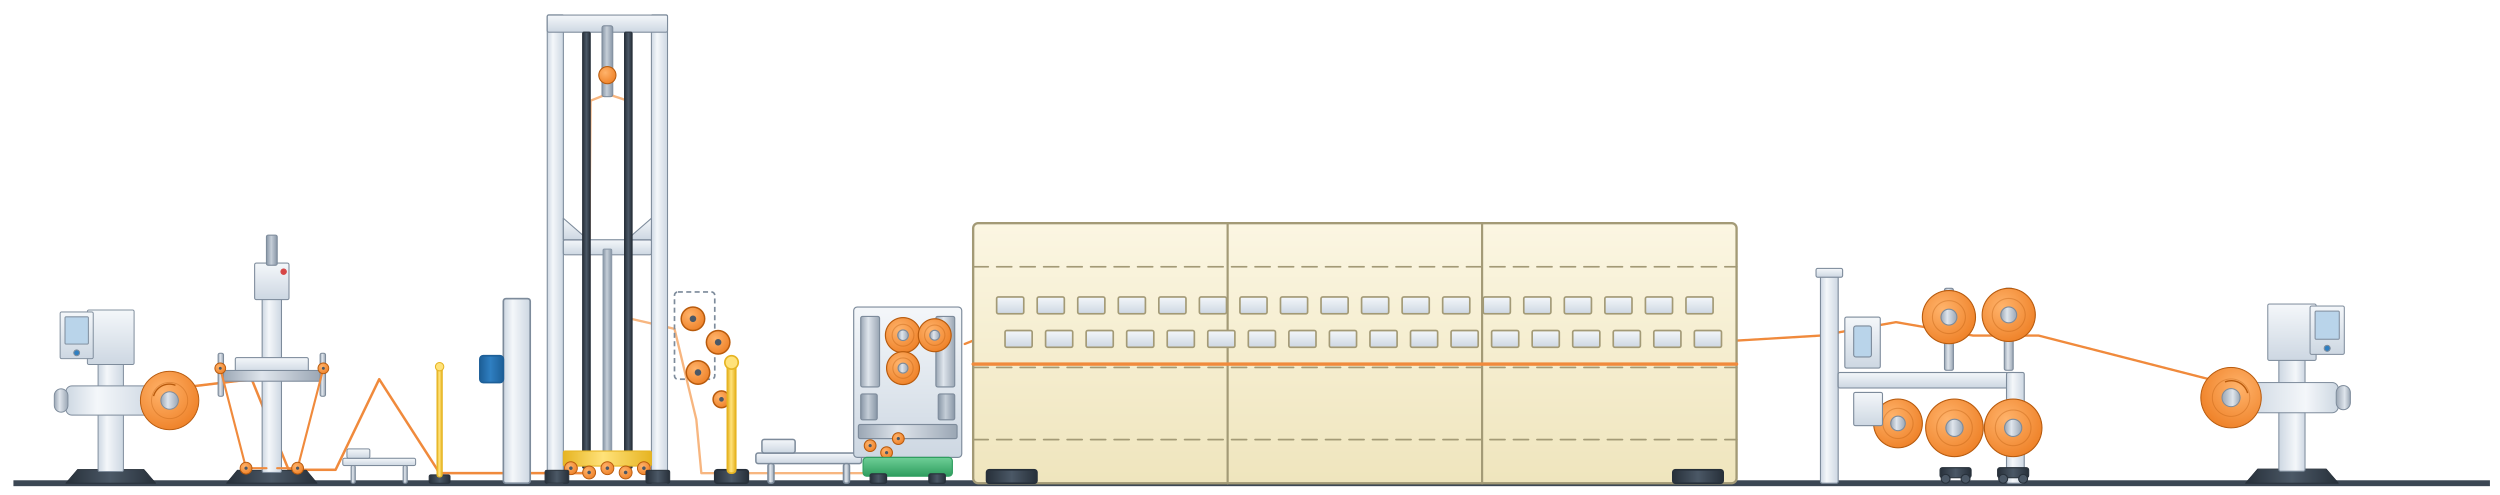
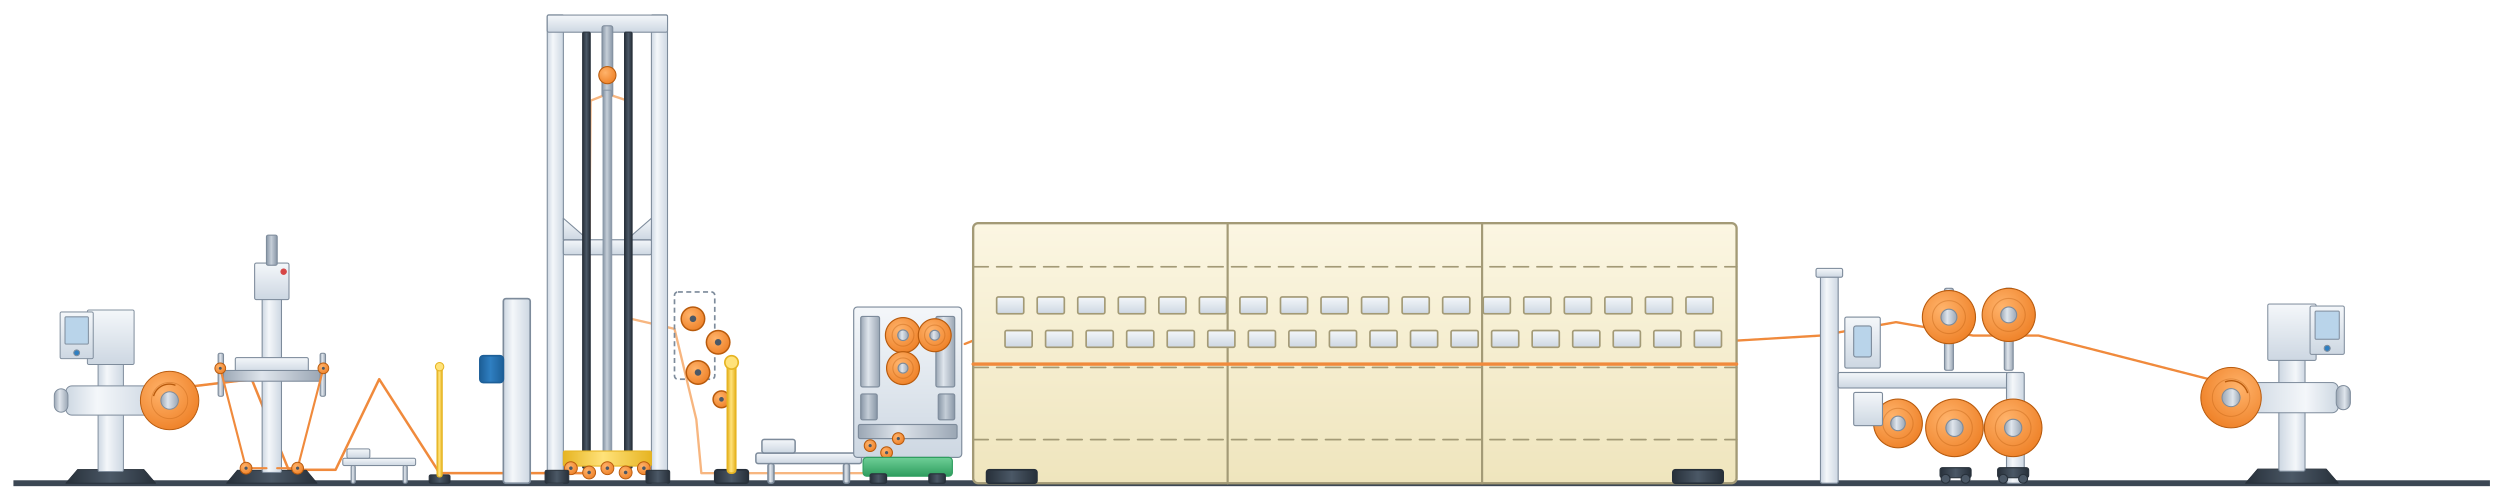
<svg xmlns="http://www.w3.org/2000/svg" viewBox="0 0 1490 295" width="1490" height="295">
  <defs>
    <linearGradient id="gBody" x1="0" y1="0" x2="0" y2="1">
      <stop offset="0" stop-color="#f4f7fa" />
      <stop offset="1" stop-color="#cdd7e2" />
    </linearGradient>
    <linearGradient id="gBodyH" x1="0" y1="0" x2="1" y2="0">
      <stop offset="0" stop-color="#cdd7e2" />
      <stop offset="0.35" stop-color="#f4f7fa" />
      <stop offset="1" stop-color="#cdd7e2" />
    </linearGradient>
    <linearGradient id="gSteel" x1="0" y1="0" x2="1" y2="0">
      <stop offset="0" stop-color="#9aa6b4" />
      <stop offset="0.4" stop-color="#dfe5ec" />
      <stop offset="1" stop-color="#9aa6b4" />
    </linearGradient>
    <linearGradient id="gRam" x1="0" y1="0" x2="1" y2="0">
      <stop offset="0" stop-color="#8896a6" />
      <stop offset="0.45" stop-color="#c5ced8" />
      <stop offset="1" stop-color="#8896a6" />
    </linearGradient>
    <linearGradient id="gDark" x1="0" y1="0" x2="1" y2="0">
      <stop offset="0" stop-color="#27303a" />
      <stop offset="0.5" stop-color="#4b5866" />
      <stop offset="1" stop-color="#27303a" />
    </linearGradient>
    <linearGradient id="gOven" x1="0" y1="0" x2="0" y2="1">
      <stop offset="0" stop-color="#fbf6e2" />
      <stop offset="1" stop-color="#efe5bd" />
    </linearGradient>
    <linearGradient id="gYellow" x1="0" y1="0" x2="1" y2="0">
      <stop offset="0" stop-color="#e6b422" />
      <stop offset="0.45" stop-color="#ffe27a" />
      <stop offset="1" stop-color="#e6b422" />
    </linearGradient>
    <linearGradient id="gGreen" x1="0" y1="0" x2="0" y2="1">
      <stop offset="0" stop-color="#6fcf97" />
      <stop offset="1" stop-color="#2f9e5f" />
    </linearGradient>
    <linearGradient id="gBlue" x1="0" y1="0" x2="1" y2="0">
      <stop offset="0" stop-color="#1d5f98" />
      <stop offset="0.45" stop-color="#2f7fc1" />
      <stop offset="1" stop-color="#1d5f98" />
    </linearGradient>
    <radialGradient id="gFab" cx="0.38" cy="0.35" r="0.8">
      <stop offset="0" stop-color="#ffb36b" />
      <stop offset="1" stop-color="#ec7a1e" />
    </radialGradient>
  </defs>
  <line x1="8" y1="288" x2="1484" y2="288" stroke="#3c4754" stroke-width="3.5" stroke-linecap="butt" />
  <polyline points="100,232 150,226 172,280 200,280 226,226 262,282 318,282 350,282" fill="none" stroke="#f08a3c" stroke-width="1.5" stroke-linejoin="round" stroke-linecap="round" />
  <polyline points="350,282 352,60 362,56 374,60 376,190 402,196 415,250 418,282 520,282 545,270 560,252" fill="none" stroke="#f7b680" stroke-width="1.4" stroke-linejoin="round" stroke-linecap="round" />
  <polyline points="575,205 580,203 1035,203 1085,200 1130,192 1176,200 1215,200 1340,232 1362,238" fill="none" stroke="#f08a3c" stroke-width="1.4" stroke-linejoin="round" stroke-linecap="round" />
  <g transform="translate(66 288) scale(0.58 0.58)">
    <polygon points="-46,0 -34,-14 34,-14 46,0" fill="url(#gDark)" stroke="#27303a" stroke-width="1" stroke-linejoin="round" />
    <rect x="-13" y="-170" width="26" height="158" rx="1.5" fill="url(#gBodyH)" stroke="#7d8b9b" stroke-width="1" />
    <rect x="-24" y="-178" width="48" height="56" rx="1.5" fill="url(#gBody)" stroke="#7d8b9b" stroke-width="1" />
    <rect x="-52" y="-176" width="34" height="48" rx="1.5" fill="url(#gBody)" stroke="#7d8b9b" stroke-width="1" />
    <rect x="-47" y="-171" width="24" height="28" rx="1" fill="#b9d4ea" stroke="#7d8b9b" stroke-width="1" />
    <circle cx="-35" cy="-134" r="3" fill="#2f7fc1" stroke="#7d8b9b" stroke-width="1" />
    <rect x="-46" y="-100" width="92" height="30" rx="6" fill="url(#gBodyH)" stroke="#7d8b9b" stroke-width="1" />
    <rect x="-58" y="-97" width="14" height="24" rx="7" fill="url(#gSteel)" stroke="#7d8b9b" stroke-width="1" />
    <rect x="44" y="-97" width="14" height="24" rx="7" fill="url(#gSteel)" stroke="#7d8b9b" stroke-width="1" />
    <circle cx="60.5" cy="-85" r="30" fill="url(#gFab)" stroke="#b85a0c" stroke-width="1" />
    <circle cx="60.5" cy="-85" r="18.6" fill="none" stroke="#b85a0c" stroke-opacity="0.35" stroke-width="1" />
    <circle cx="60.5" cy="-85" r="9" fill="url(#gSteel)" stroke="#7d8b9b" stroke-width="1" />
    <path d="M 44 -89.5 A 16.8 16.8 0 0 1 66.5 -100.6" fill="none" stroke="#b85a0c" stroke-width="1.4" marker-end="url(#none)" />
  </g>
  <g transform="translate(162 288) scale(0.64 0.64)">
    <polygon points="-42,0 -32,-12 32,-12 42,0" fill="url(#gDark)" stroke="#27303a" stroke-width="1" stroke-linejoin="round" />
    <rect x="-9" y="-187" width="18" height="177" rx="1.5" fill="url(#gBodyH)" stroke="#7d8b9b" stroke-width="1" />
    <rect x="-16" y="-205" width="32" height="34" rx="1.5" fill="url(#gBody)" stroke="#7d8b9b" stroke-width="1" />
    <rect x="-5" y="-231" width="10" height="28" rx="1.5" fill="url(#gRam)" stroke="#7d8b9b" stroke-width="1" />
    <rect x="-34" y="-117" width="68" height="14" rx="1.5" fill="url(#gBody)" stroke="#7d8b9b" stroke-width="1" />
    <rect x="-46" y="-105" width="92" height="10" rx="2" fill="url(#gSteel)" stroke="#7d8b9b" stroke-width="1" />
    <circle cx="11" cy="-197" r="2.5" fill="#d64545" stroke="#d64545" stroke-width="1" />
    <rect x="-50" y="-121" width="5" height="40" rx="1.5" fill="url(#gSteel)" stroke="#7d8b9b" stroke-width="1" />
    <rect x="45" y="-121" width="5" height="40" rx="1.5" fill="url(#gSteel)" stroke="#7d8b9b" stroke-width="1" />
    <polyline points="-48,-107 -24,-14 -5,-14" fill="none" stroke="#f08a3c" stroke-width="2" stroke-linejoin="round" stroke-linecap="round" />
    <polyline points="5,-14 24,-14 48,-107" fill="none" stroke="#f08a3c" stroke-width="2" stroke-linejoin="round" stroke-linecap="round" />
    <circle cx="-48" cy="-107" r="5" fill="url(#gFab)" stroke="#b85a0c" stroke-width="0.9" />
    <circle cx="-48" cy="-107" r="1.4" fill="#4b5866" />
    <circle cx="48" cy="-107" r="5" fill="url(#gFab)" stroke="#b85a0c" stroke-width="0.9" />
    <circle cx="48" cy="-107" r="1.4" fill="#4b5866" />
    <circle cx="-24" cy="-14" r="5.5" fill="url(#gFab)" stroke="#b85a0c" stroke-width="0.9" />
    <circle cx="-24" cy="-14" r="1.54" fill="#4b5866" />
    <circle cx="24" cy="-14" r="5.5" fill="url(#gFab)" stroke="#b85a0c" stroke-width="0.9" />
    <circle cx="24" cy="-14" r="1.54" fill="#4b5866" />
  </g>
  <g transform="translate(226 288) scale(0.62 0.62)">
    <rect x="-35" y="-24" width="70" height="7" rx="1.5" fill="url(#gBody)" stroke="#7d8b9b" stroke-width="1" />
    <rect x="-27" y="-17" width="4" height="17" rx="1.5" fill="url(#gSteel)" stroke="#7d8b9b" stroke-width="1" />
    <rect x="23" y="-17" width="4" height="17" rx="1.5" fill="url(#gSteel)" stroke="#7d8b9b" stroke-width="1" />
    <rect x="-31" y="-33" width="22" height="9" rx="1.5" fill="url(#gBody)" stroke="#7d8b9b" stroke-width="1" />
  </g>
  <g transform="translate(262 288) scale(0.62 0.62)">
    <rect x="-10" y="-8" width="20" height="8" rx="1.5" fill="url(#gDark)" stroke="#27303a" stroke-width="1" />
    <rect x="-2.5" y="-112" width="5" height="106" rx="2" fill="url(#gYellow)" stroke="#e6b422" stroke-width="1" />
    <circle cx="0" cy="-112" r="4" fill="#ffe27a" stroke="#e6b422" stroke-width="1" />
  </g>
  <rect x="300" y="178" width="16" height="110" rx="1.5" fill="url(#gBodyH)" stroke="#7d8b9b" stroke-width="1" />
  <rect x="286" y="212" width="14" height="16" rx="2" fill="url(#gBlue)" stroke="#1d5f98" stroke-width="1" />
  <g transform="translate(362 288) scale(0.64 0.64)">
    <rect x="-56" y="-436" width="15" height="436" rx="1" fill="url(#gBodyH)" stroke="#7d8b9b" stroke-width="1" />
    <rect x="41" y="-436" width="15" height="436" rx="1" fill="url(#gBodyH)" stroke="#7d8b9b" stroke-width="1" />
    <rect x="-56" y="-436" width="112" height="16" rx="1.5" fill="url(#gBody)" stroke="#7d8b9b" stroke-width="1" />
    <rect x="-41" y="-226.72" width="82" height="14" rx="1.5" fill="url(#gBody)" stroke="#7d8b9b" stroke-width="1" />
    <polygon points="-41,-226.72 -41,-246.72 -18,-226.72" fill="url(#gBody)" stroke="#7d8b9b" stroke-width="1" stroke-linejoin="round" />
    <polygon points="41,-226.72 41,-246.72 18,-226.72" fill="url(#gBody)" stroke="#7d8b9b" stroke-width="1" stroke-linejoin="round" />
    <rect x="-23" y="-420" width="7" height="406" rx="1" fill="url(#gDark)" stroke="#27303a" stroke-width="1" />
    <rect x="16" y="-420" width="7" height="406" rx="1" fill="url(#gDark)" stroke="#27303a" stroke-width="1" />
    <rect x="-5" y="-426" width="10" height="66" rx="2" fill="url(#gRam)" stroke="#7d8b9b" stroke-width="1" />
-     <rect x="-4" y="-218" width="8" height="194" rx="1" fill="url(#gRam)" stroke="#8896a6" stroke-width="1" />
+     <rect x="-4" y="-366" width="8" height="342" rx="1" fill="url(#gRam)" stroke="#8896a6" stroke-width="1" />
    <circle cx="0" cy="-380" r="8" fill="url(#gFab)" stroke="#b85a0c" stroke-width="1" />
    <rect x="-41" y="-30" width="82" height="14" rx="1.5" fill="url(#gYellow)" stroke="#e6b422" stroke-width="1" />
    <circle cx="-34" cy="-14" r="6" fill="url(#gFab)" stroke="#b85a0c" stroke-width="0.9" />
    <circle cx="-34" cy="-14" r="1.68" fill="#4b5866" />
    <circle cx="-17" cy="-10" r="6" fill="url(#gFab)" stroke="#b85a0c" stroke-width="0.9" />
    <circle cx="-17" cy="-10" r="1.68" fill="#4b5866" />
    <circle cx="0" cy="-14" r="6" fill="url(#gFab)" stroke="#b85a0c" stroke-width="0.9" />
    <circle cx="0" cy="-14" r="1.68" fill="#4b5866" />
    <circle cx="17" cy="-10" r="6" fill="url(#gFab)" stroke="#b85a0c" stroke-width="0.9" />
    <circle cx="17" cy="-10" r="1.68" fill="#4b5866" />
    <circle cx="34" cy="-14" r="6" fill="url(#gFab)" stroke="#b85a0c" stroke-width="0.9" />
    <circle cx="34" cy="-14" r="1.68" fill="#4b5866" />
    <rect x="-58" y="-12" width="22" height="12" rx="1.5" fill="url(#gDark)" stroke="#27303a" stroke-width="1" />
    <rect x="36" y="-12" width="22" height="12" rx="1.5" fill="url(#gDark)" stroke="#27303a" stroke-width="1" />
  </g>
  <g transform="translate(402 226) scale(1 1)">
    <rect x="0" y="-52" width="24" height="52" rx="2" fill="none" stroke="#7d8b9b" stroke-width="1" stroke-dasharray="3 2" />
    <circle cx="11" cy="-36" r="7" fill="url(#gFab)" stroke="#b85a0c" stroke-width="0.9" />
    <circle cx="11" cy="-36" r="1.96" fill="#4b5866" />
    <circle cx="26" cy="-22" r="7" fill="url(#gFab)" stroke="#b85a0c" stroke-width="0.9" />
    <circle cx="26" cy="-22" r="1.96" fill="#4b5866" />
    <circle cx="14" cy="-4" r="7" fill="url(#gFab)" stroke="#b85a0c" stroke-width="0.9" />
    <circle cx="14" cy="-4" r="1.96" fill="#4b5866" />
    <circle cx="28" cy="12" r="5" fill="url(#gFab)" stroke="#b85a0c" stroke-width="0.9" />
    <circle cx="28" cy="12" r="1.4" fill="#4b5866" />
  </g>
  <g transform="translate(436 288) scale(1 1)">
    <rect x="-10" y="-8" width="20" height="8" rx="1.5" fill="url(#gDark)" stroke="#27303a" stroke-width="1" />
    <rect x="-2.5" y="-72" width="5" height="66" rx="2" fill="url(#gYellow)" stroke="#e6b422" stroke-width="1" />
    <circle cx="0" cy="-72" r="4" fill="#ffe27a" stroke="#e6b422" stroke-width="1" />
  </g>
  <g transform="translate(482 288) scale(0.9 0.9)">
    <rect x="-35" y="-20" width="70" height="7" rx="1.5" fill="url(#gBody)" stroke="#7d8b9b" stroke-width="1" />
    <rect x="-27" y="-13" width="4" height="13" rx="1.5" fill="url(#gSteel)" stroke="#7d8b9b" stroke-width="1" />
    <rect x="23" y="-13" width="4" height="13" rx="1.5" fill="url(#gSteel)" stroke="#7d8b9b" stroke-width="1" />
    <rect x="-31" y="-29" width="22" height="9" rx="1.5" fill="url(#gBody)" stroke="#7d8b9b" stroke-width="1" />
  </g>
  <g transform="translate(541 288) scale(0.7 0.7)">
    <rect x="-46" y="-150" width="92" height="128" rx="3" fill="url(#gBody)" stroke="#7d8b9b" stroke-width="1" />
    <rect x="-40" y="-142" width="16" height="60" rx="1.5" fill="url(#gSteel)" stroke="#7d8b9b" stroke-width="1" />
    <rect x="24" y="-142" width="16" height="60" rx="1.5" fill="url(#gSteel)" stroke="#7d8b9b" stroke-width="1" />
    <rect x="-40" y="-76" width="14" height="22" rx="1.5" fill="url(#gRam)" stroke="#7d8b9b" stroke-width="1" />
    <rect x="26" y="-76" width="14" height="22" rx="1.5" fill="url(#gRam)" stroke="#7d8b9b" stroke-width="1" />
    <circle cx="-4" cy="-126" r="15" fill="url(#gFab)" stroke="#b85a0c" stroke-width="1" />
    <circle cx="-4" cy="-126" r="9.3" fill="none" stroke="#b85a0c" stroke-opacity="0.35" stroke-width="1" />
    <circle cx="-4" cy="-126" r="4.5" fill="url(#gSteel)" stroke="#7d8b9b" stroke-width="1" />
    <circle cx="23" cy="-126" r="14" fill="url(#gFab)" stroke="#b85a0c" stroke-width="1" />
    <circle cx="23" cy="-126" r="8.68" fill="none" stroke="#b85a0c" stroke-opacity="0.35" stroke-width="1" />
    <circle cx="23" cy="-126" r="4.2" fill="url(#gSteel)" stroke="#7d8b9b" stroke-width="1" />
    <circle cx="-4" cy="-98" r="14" fill="url(#gFab)" stroke="#b85a0c" stroke-width="1" />
    <circle cx="-4" cy="-98" r="8.68" fill="none" stroke="#b85a0c" stroke-opacity="0.35" stroke-width="1" />
    <circle cx="-4" cy="-98" r="4.2" fill="url(#gSteel)" stroke="#7d8b9b" stroke-width="1" />
    <rect x="-42" y="-50" width="84" height="12" rx="1.5" fill="url(#gSteel)" stroke="#7d8b9b" stroke-width="1" />
    <circle cx="-32" cy="-32" r="5" fill="url(#gFab)" stroke="#b85a0c" stroke-width="0.9" />
    <circle cx="-32" cy="-32" r="1.4" fill="#4b5866" />
    <circle cx="-18" cy="-26" r="5" fill="url(#gFab)" stroke="#b85a0c" stroke-width="0.9" />
    <circle cx="-18" cy="-26" r="1.4" fill="#4b5866" />
    <circle cx="-8" cy="-38" r="5" fill="url(#gFab)" stroke="#b85a0c" stroke-width="0.9" />
    <circle cx="-8" cy="-38" r="1.4" fill="#4b5866" />
    <rect x="-38" y="-22" width="76" height="16" rx="3" fill="url(#gGreen)" stroke="#2f9e5f" stroke-width="1" />
    <rect x="-32" y="-8" width="14" height="8" rx="1.5" fill="url(#gDark)" stroke="#27303a" stroke-width="1" />
    <rect x="18" y="-8" width="14" height="8" rx="1.5" fill="url(#gDark)" stroke="#27303a" stroke-width="1" />
  </g>
  <g transform="translate(580 288) scale(1 1)">
    <rect x="0" y="-155" width="455" height="155" rx="3" fill="url(#gOven)" stroke="#a39a76" stroke-width="1.4" />
    <line x1="151.667" y1="-155" x2="151.667" y2="0" stroke="#a39a76" stroke-width="1.3" stroke-linecap="round" />
    <line x1="303.333" y1="-155" x2="303.333" y2="0" stroke="#a39a76" stroke-width="1.3" stroke-linecap="round" />
    <line x1="0" y1="-129" x2="455" y2="-129" stroke="#a39a76" stroke-width="1" stroke-linecap="round" stroke-dasharray="9 5" />
    <rect x="14" y="-111" width="16.167" height="10" rx="1" fill="url(#gBody)" stroke="#a39a76" stroke-width="1" />
    <rect x="19" y="-91" width="16.167" height="10" rx="1" fill="url(#gBody)" stroke="#a39a76" stroke-width="1" />
    <rect x="38.167" y="-111" width="16.167" height="10" rx="1" fill="url(#gBody)" stroke="#a39a76" stroke-width="1" />
    <rect x="43.167" y="-91" width="16.167" height="10" rx="1" fill="url(#gBody)" stroke="#a39a76" stroke-width="1" />
    <rect x="62.333" y="-111" width="16.167" height="10" rx="1" fill="url(#gBody)" stroke="#a39a76" stroke-width="1" />
    <rect x="67.333" y="-91" width="16.167" height="10" rx="1" fill="url(#gBody)" stroke="#a39a76" stroke-width="1" />
    <rect x="86.5" y="-111" width="16.167" height="10" rx="1" fill="url(#gBody)" stroke="#a39a76" stroke-width="1" />
    <rect x="91.5" y="-91" width="16.167" height="10" rx="1" fill="url(#gBody)" stroke="#a39a76" stroke-width="1" />
    <rect x="110.667" y="-111" width="16.167" height="10" rx="1" fill="url(#gBody)" stroke="#a39a76" stroke-width="1" />
    <rect x="115.667" y="-91" width="16.167" height="10" rx="1" fill="url(#gBody)" stroke="#a39a76" stroke-width="1" />
    <rect x="134.833" y="-111" width="16.167" height="10" rx="1" fill="url(#gBody)" stroke="#a39a76" stroke-width="1" />
    <rect x="139.833" y="-91" width="16.167" height="10" rx="1" fill="url(#gBody)" stroke="#a39a76" stroke-width="1" />
    <rect x="159" y="-111" width="16.167" height="10" rx="1" fill="url(#gBody)" stroke="#a39a76" stroke-width="1" />
    <rect x="164" y="-91" width="16.167" height="10" rx="1" fill="url(#gBody)" stroke="#a39a76" stroke-width="1" />
    <rect x="183.167" y="-111" width="16.167" height="10" rx="1" fill="url(#gBody)" stroke="#a39a76" stroke-width="1" />
    <rect x="188.167" y="-91" width="16.167" height="10" rx="1" fill="url(#gBody)" stroke="#a39a76" stroke-width="1" />
    <rect x="207.333" y="-111" width="16.167" height="10" rx="1" fill="url(#gBody)" stroke="#a39a76" stroke-width="1" />
    <rect x="212.333" y="-91" width="16.167" height="10" rx="1" fill="url(#gBody)" stroke="#a39a76" stroke-width="1" />
    <rect x="231.5" y="-111" width="16.167" height="10" rx="1" fill="url(#gBody)" stroke="#a39a76" stroke-width="1" />
    <rect x="236.5" y="-91" width="16.167" height="10" rx="1" fill="url(#gBody)" stroke="#a39a76" stroke-width="1" />
    <rect x="255.667" y="-111" width="16.167" height="10" rx="1" fill="url(#gBody)" stroke="#a39a76" stroke-width="1" />
    <rect x="260.667" y="-91" width="16.167" height="10" rx="1" fill="url(#gBody)" stroke="#a39a76" stroke-width="1" />
    <rect x="279.833" y="-111" width="16.167" height="10" rx="1" fill="url(#gBody)" stroke="#a39a76" stroke-width="1" />
    <rect x="284.833" y="-91" width="16.167" height="10" rx="1" fill="url(#gBody)" stroke="#a39a76" stroke-width="1" />
    <rect x="304" y="-111" width="16.167" height="10" rx="1" fill="url(#gBody)" stroke="#a39a76" stroke-width="1" />
    <rect x="309" y="-91" width="16.167" height="10" rx="1" fill="url(#gBody)" stroke="#a39a76" stroke-width="1" />
    <rect x="328.167" y="-111" width="16.167" height="10" rx="1" fill="url(#gBody)" stroke="#a39a76" stroke-width="1" />
    <rect x="333.167" y="-91" width="16.167" height="10" rx="1" fill="url(#gBody)" stroke="#a39a76" stroke-width="1" />
    <rect x="352.333" y="-111" width="16.167" height="10" rx="1" fill="url(#gBody)" stroke="#a39a76" stroke-width="1" />
    <rect x="357.333" y="-91" width="16.167" height="10" rx="1" fill="url(#gBody)" stroke="#a39a76" stroke-width="1" />
    <rect x="376.5" y="-111" width="16.167" height="10" rx="1" fill="url(#gBody)" stroke="#a39a76" stroke-width="1" />
    <rect x="381.5" y="-91" width="16.167" height="10" rx="1" fill="url(#gBody)" stroke="#a39a76" stroke-width="1" />
    <rect x="400.667" y="-111" width="16.167" height="10" rx="1" fill="url(#gBody)" stroke="#a39a76" stroke-width="1" />
    <rect x="405.667" y="-91" width="16.167" height="10" rx="1" fill="url(#gBody)" stroke="#a39a76" stroke-width="1" />
    <rect x="424.833" y="-111" width="16.167" height="10" rx="1" fill="url(#gBody)" stroke="#a39a76" stroke-width="1" />
    <rect x="429.833" y="-91" width="16.167" height="10" rx="1" fill="url(#gBody)" stroke="#a39a76" stroke-width="1" />
    <line x1="0" y1="-69" x2="455" y2="-69" stroke="#a39a76" stroke-width="1" stroke-linecap="round" stroke-dasharray="9 5" />
    <line x1="0" y1="-71" x2="455" y2="-71" stroke="#f08a3c" stroke-width="2" stroke-linecap="round" />
    <line x1="0" y1="-26" x2="455" y2="-26" stroke="#a39a76" stroke-width="1" stroke-linecap="round" stroke-dasharray="9 5" />
    <rect x="8" y="-8" width="30" height="8" rx="1.5" fill="url(#gDark)" stroke="#27303a" stroke-width="1" />
    <rect x="417" y="-8" width="30" height="8" rx="1.5" fill="url(#gDark)" stroke="#27303a" stroke-width="1" />
  </g>
  <g transform="translate(1085 288) scale(0.66 0.66)">
    <rect x="0" y="-190" width="16" height="190" rx="1.5" fill="url(#gBodyH)" stroke="#7d8b9b" stroke-width="1" />
    <rect x="-4" y="-194" width="24" height="8" rx="1.5" fill="url(#gBody)" stroke="#7d8b9b" stroke-width="1" />
    <rect x="16" y="-100" width="160" height="14" rx="1.5" fill="url(#gBody)" stroke="#7d8b9b" stroke-width="1" />
    <rect x="168" y="-100" width="16" height="100" rx="1.5" fill="url(#gBodyH)" stroke="#7d8b9b" stroke-width="1" />
    <rect x="112" y="-176" width="8" height="74" rx="1.5" fill="url(#gSteel)" stroke="#7d8b9b" stroke-width="1" />
    <rect x="166" y="-176" width="8" height="74" rx="1.5" fill="url(#gSteel)" stroke="#7d8b9b" stroke-width="1" />
    <circle cx="116" cy="-150" r="24" fill="url(#gFab)" stroke="#b85a0c" stroke-width="1" />
    <circle cx="116" cy="-150" r="14.88" fill="none" stroke="#b85a0c" stroke-opacity="0.35" stroke-width="1" />
    <circle cx="116" cy="-150" r="7.2" fill="url(#gSteel)" stroke="#7d8b9b" stroke-width="1" />
    <circle cx="170" cy="-152" r="24" fill="url(#gFab)" stroke="#b85a0c" stroke-width="1" />
    <circle cx="170" cy="-152" r="14.88" fill="none" stroke="#b85a0c" stroke-opacity="0.35" stroke-width="1" />
    <circle cx="170" cy="-152" r="7.2" fill="url(#gSteel)" stroke="#7d8b9b" stroke-width="1" />
    <circle cx="70" cy="-54" r="22" fill="url(#gFab)" stroke="#b85a0c" stroke-width="1" />
    <circle cx="70" cy="-54" r="13.64" fill="none" stroke="#b85a0c" stroke-opacity="0.35" stroke-width="1" />
    <circle cx="70" cy="-54" r="6.6" fill="url(#gSteel)" stroke="#7d8b9b" stroke-width="1" />
    <circle cx="121" cy="-50" r="26" fill="url(#gFab)" stroke="#b85a0c" stroke-width="1" />
    <circle cx="121" cy="-50" r="16.12" fill="none" stroke="#b85a0c" stroke-opacity="0.35" stroke-width="1" />
    <circle cx="121" cy="-50" r="7.8" fill="url(#gSteel)" stroke="#7d8b9b" stroke-width="1" />
    <circle cx="174" cy="-50" r="26" fill="url(#gFab)" stroke="#b85a0c" stroke-width="1" />
    <circle cx="174" cy="-50" r="16.12" fill="none" stroke="#b85a0c" stroke-opacity="0.35" stroke-width="1" />
    <circle cx="174" cy="-50" r="7.8" fill="url(#gSteel)" stroke="#7d8b9b" stroke-width="1" />
    <rect x="108" y="-14" width="28" height="9" rx="2" fill="url(#gDark)" stroke="#27303a" stroke-width="1" />
    <circle cx="113" cy="-4" r="4" fill="#4b5866" stroke="#27303a" stroke-width="1" />
    <circle cx="131" cy="-4" r="4" fill="#4b5866" stroke="#27303a" stroke-width="1" />
    <rect x="160" y="-14" width="28" height="9" rx="2" fill="url(#gDark)" stroke="#27303a" stroke-width="1" />
    <circle cx="165" cy="-4" r="4" fill="#4b5866" stroke="#27303a" stroke-width="1" />
    <circle cx="183" cy="-4" r="4" fill="#4b5866" stroke="#27303a" stroke-width="1" />
    <rect x="22" y="-150" width="32" height="46" rx="1.5" fill="url(#gBody)" stroke="#7d8b9b" stroke-width="1" />
    <rect x="30" y="-142" width="16" height="28" rx="2" fill="#b9d4ea" stroke="#7d8b9b" stroke-width="1" />
    <rect x="30" y="-82" width="26" height="30" rx="1.5" fill="url(#gBody)" stroke="#7d8b9b" stroke-width="1" />
  </g>
  <g transform="translate(1366 288) scale(-0.6 0.6)">
    <polygon points="-46,0 -34,-14 34,-14 46,0" fill="url(#gDark)" stroke="#27303a" stroke-width="1" stroke-linejoin="round" />
    <rect x="-13" y="-170" width="26" height="158" rx="1.5" fill="url(#gBodyH)" stroke="#7d8b9b" stroke-width="1" />
    <rect x="-24" y="-178" width="48" height="56" rx="1.5" fill="url(#gBody)" stroke="#7d8b9b" stroke-width="1" />
    <rect x="-52" y="-176" width="34" height="48" rx="1.5" fill="url(#gBody)" stroke="#7d8b9b" stroke-width="1" />
    <rect x="-47" y="-171" width="24" height="28" rx="1" fill="#b9d4ea" stroke="#7d8b9b" stroke-width="1" />
    <circle cx="-35" cy="-134" r="3" fill="#2f7fc1" stroke="#7d8b9b" stroke-width="1" />
    <rect x="-46" y="-100" width="92" height="30" rx="6" fill="url(#gBodyH)" stroke="#7d8b9b" stroke-width="1" />
    <rect x="-58" y="-97" width="14" height="24" rx="7" fill="url(#gSteel)" stroke="#7d8b9b" stroke-width="1" />
    <rect x="44" y="-97" width="14" height="24" rx="7" fill="url(#gSteel)" stroke="#7d8b9b" stroke-width="1" />
    <circle cx="60.5" cy="-85" r="30" fill="url(#gFab)" stroke="#b85a0c" stroke-width="1" />
    <circle cx="60.5" cy="-85" r="18.6" fill="none" stroke="#b85a0c" stroke-opacity="0.35" stroke-width="1" />
    <circle cx="60.5" cy="-85" r="9" fill="url(#gSteel)" stroke="#7d8b9b" stroke-width="1" />
    <path d="M 44 -89.5 A 16.8 16.8 0 0 1 66.5 -100.6" fill="none" stroke="#b85a0c" stroke-width="1.4" marker-end="url(#none)" />
  </g>
</svg>
